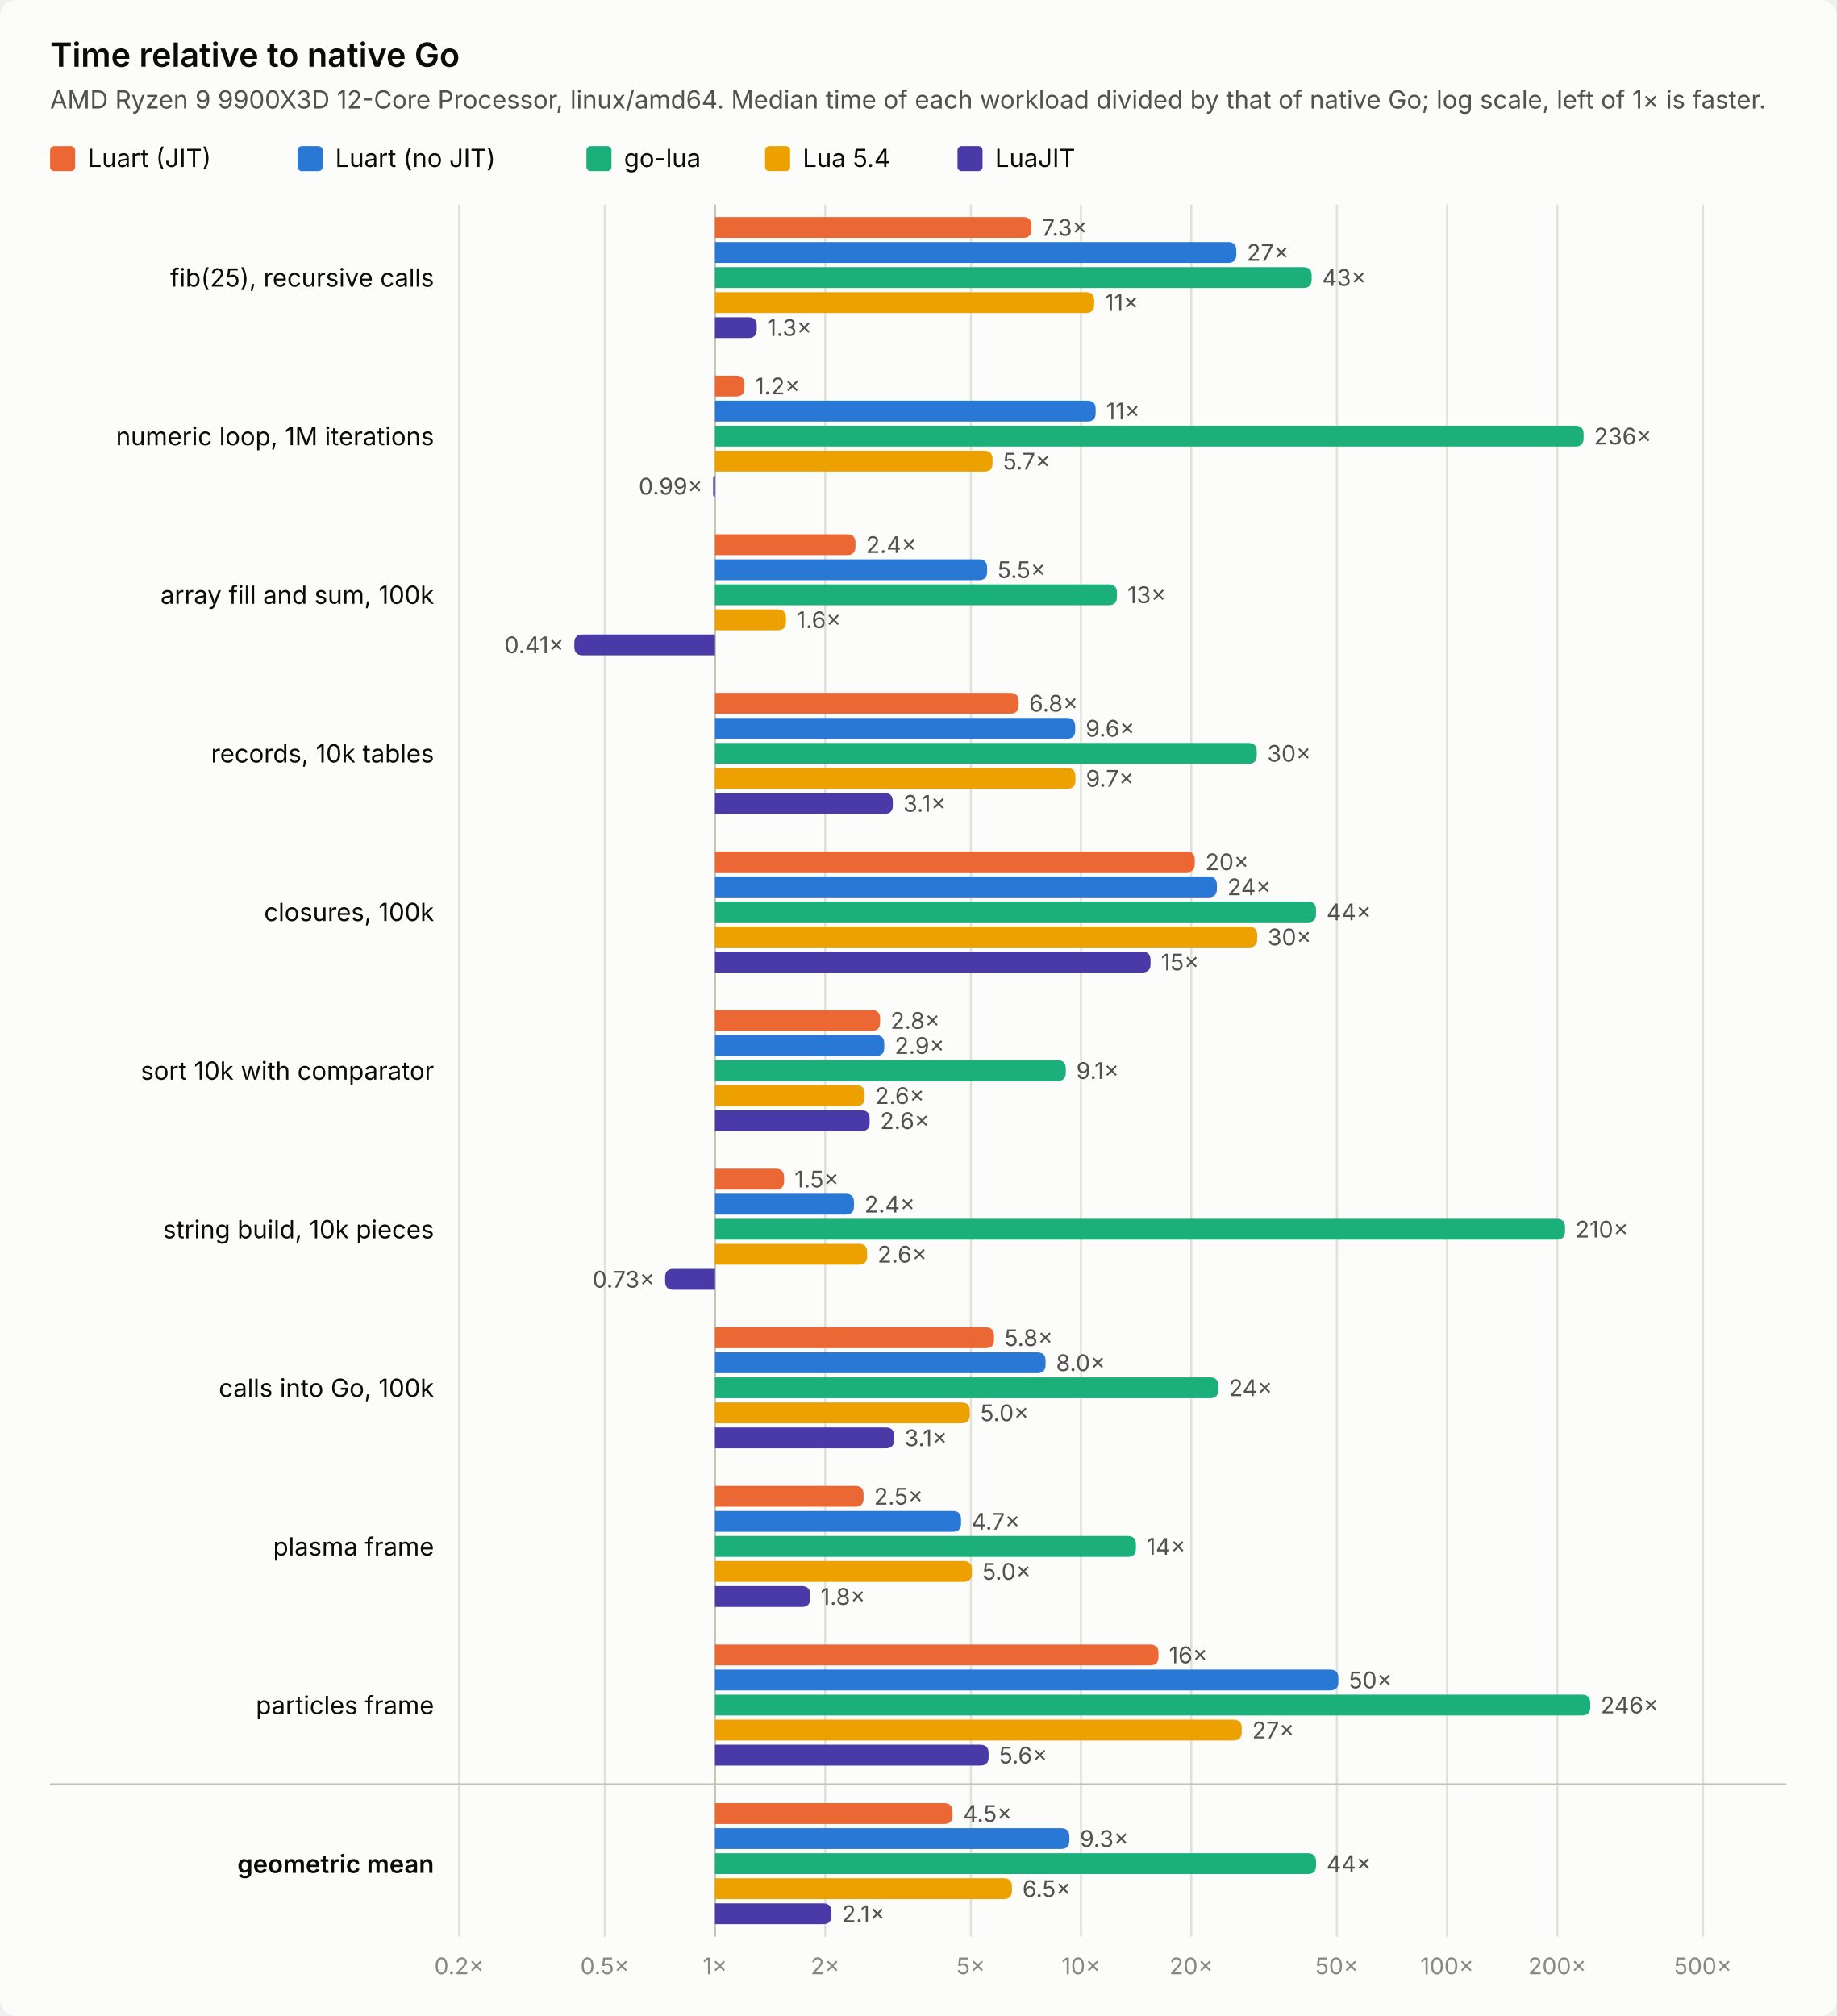
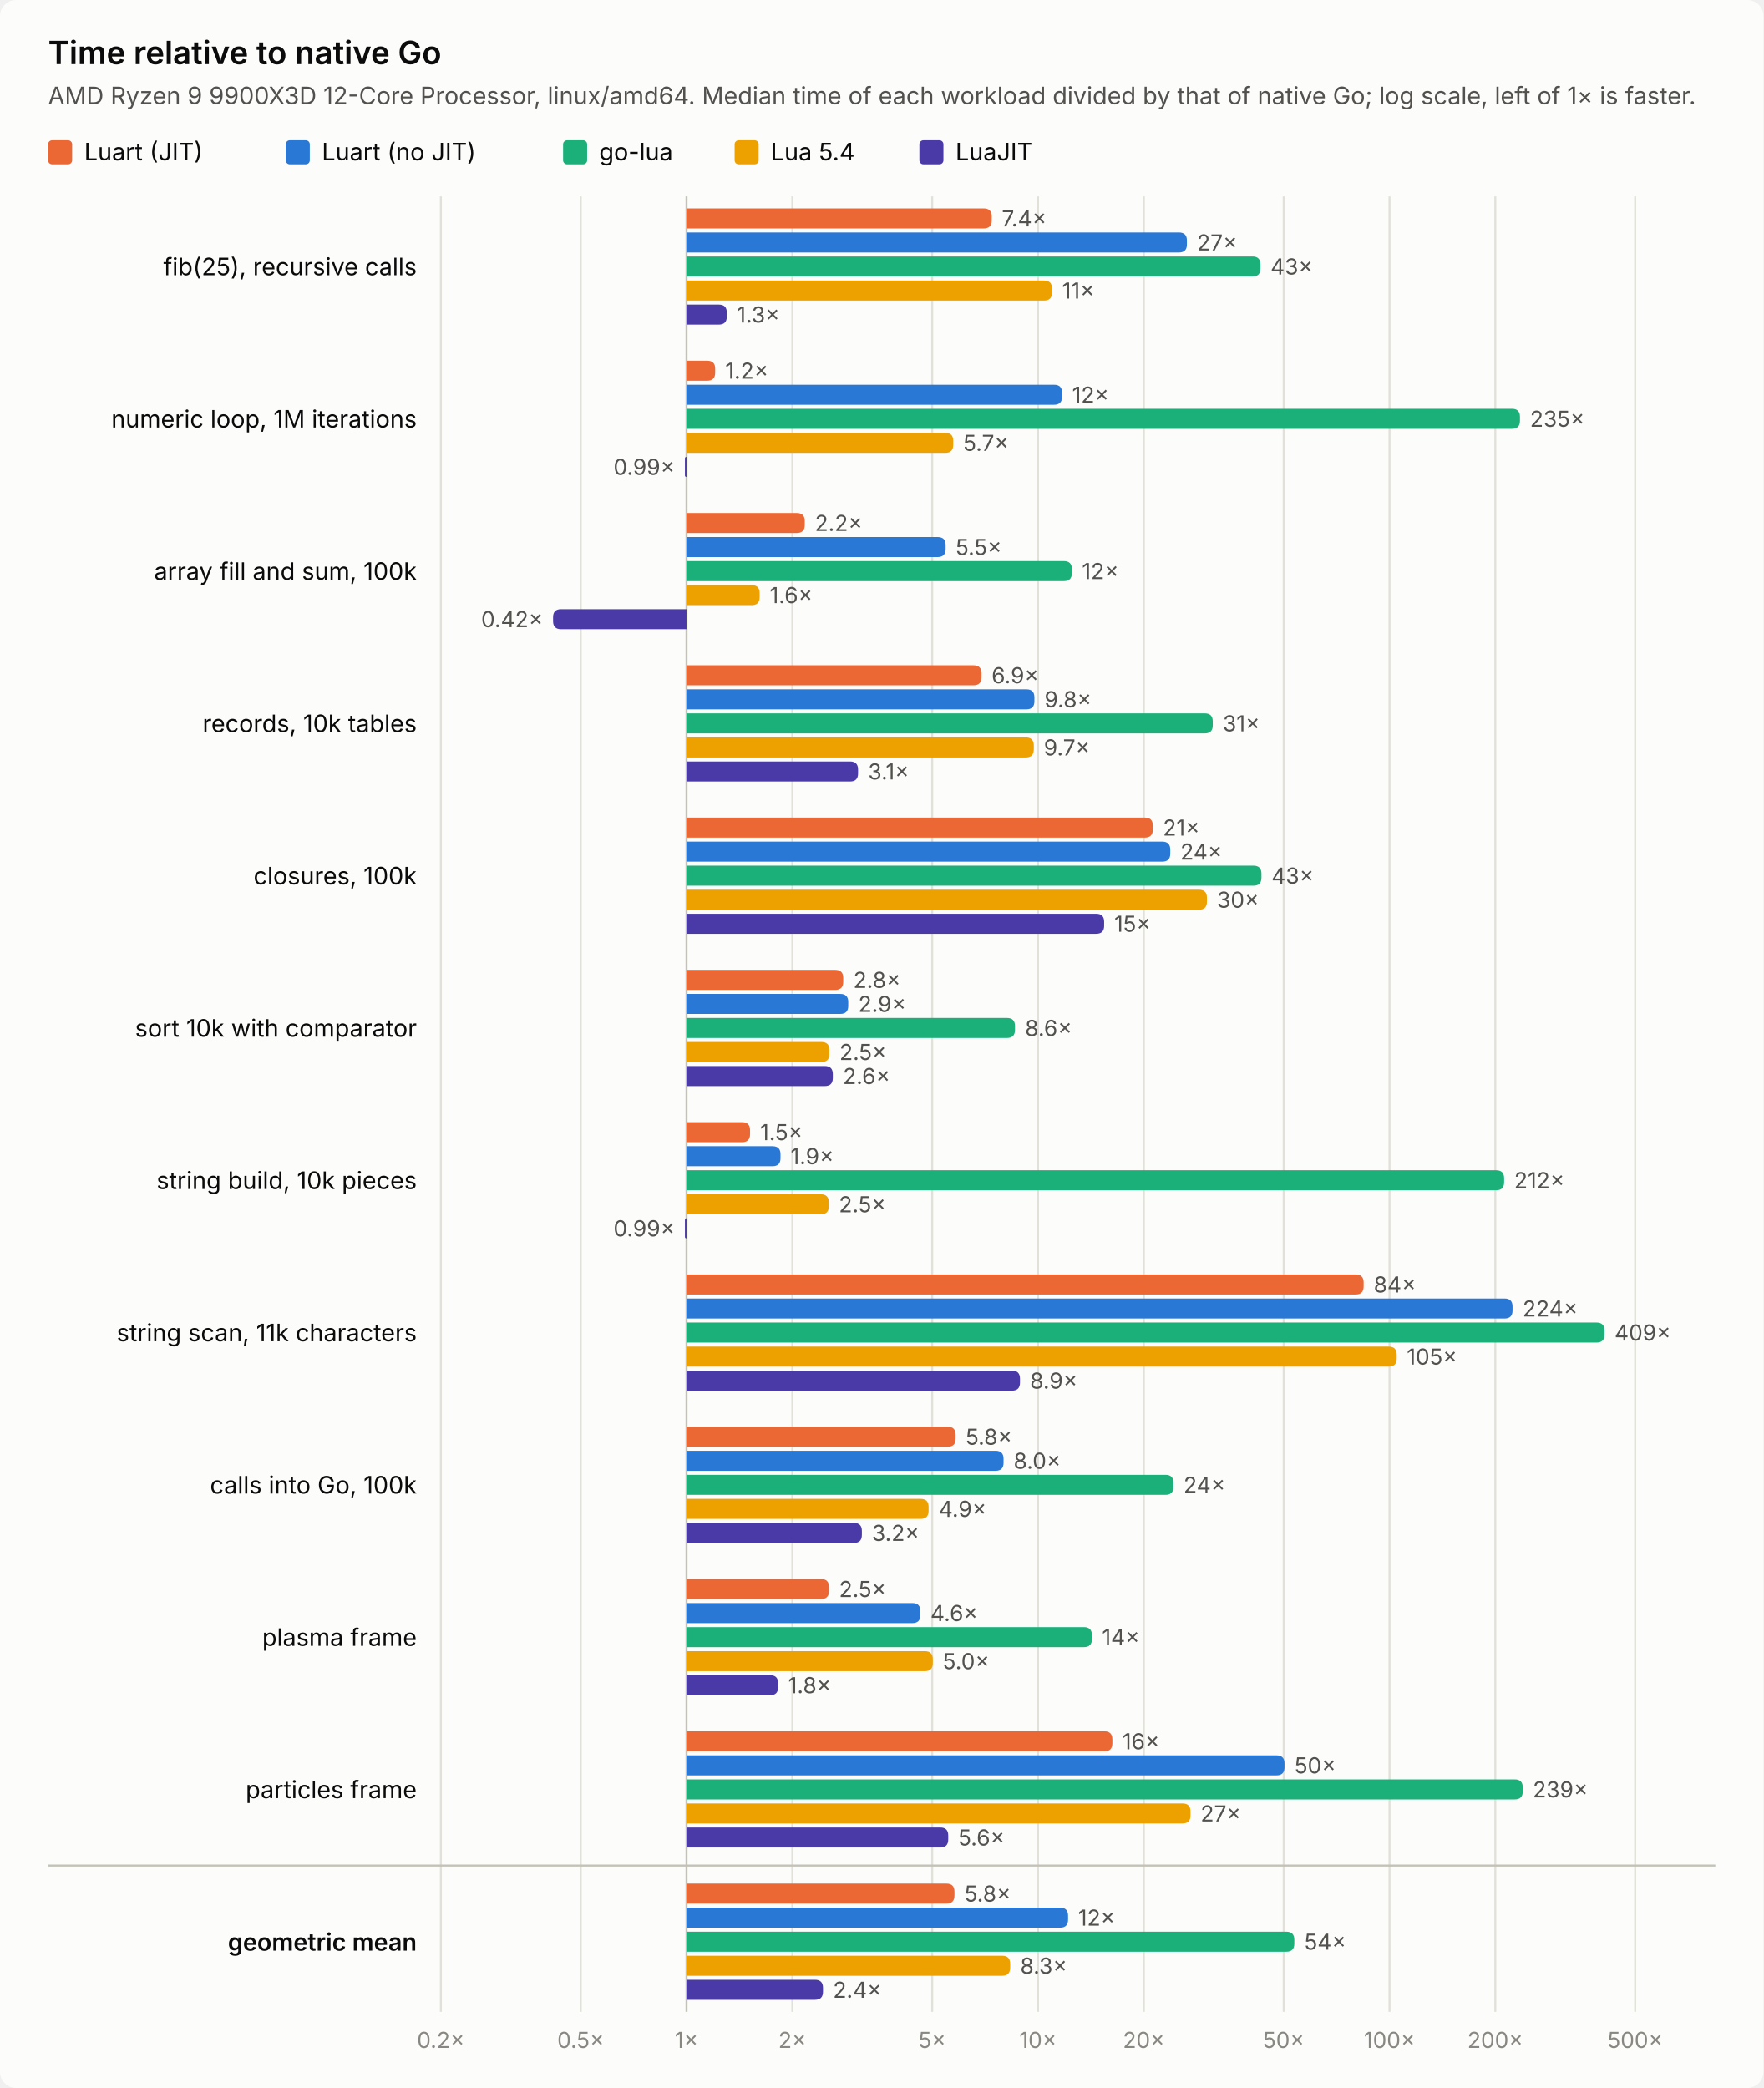
- <svg xmlns="http://www.w3.org/2000/svg" viewBox="0 0 880 966" width="880" height="966" role="img" aria-labelledby="t d">
+ <svg xmlns="http://www.w3.org/2000/svg" viewBox="0 0 880 1042" width="880" height="1042" role="img" aria-labelledby="t d">
  <style>
text { font-family: system-ui, -apple-system, "Segoe UI", sans-serif; }
.bg { fill: #fcfcfb; }
.title { fill: #0b0b0b; font-size: 16px; font-weight: 600; }
.sub { fill: #52514e; font-size: 12px; }
.label { fill: #0b0b0b; font-size: 12px; }
.mean { font-weight: 600; }
.value { fill: #52514e; font-size: 11px; font-variant-numeric: tabular-nums; }
.tick { fill: #898781; font-size: 11px; font-variant-numeric: tabular-nums; }
.grid { stroke: #e1e0d9; stroke-width: 1; }
.base { stroke: #c3c2b7; stroke-width: 1; }
.s0 { fill: #2a78d6; } .s1 { fill: #eb6834; } .s2 { fill: #1baf7a; } .s3 { fill: #eda100; } .s4 { fill: #4a3aa7; }
@media (prefers-color-scheme: dark) {
  .bg { fill: #1a1a19; }
  .title, .label { fill: #ffffff; }
  .sub, .value { fill: #c3c2b7; }
  .grid { stroke: #2c2c2a; }
  .base { stroke: #383835; }
  .s0 { fill: #3987e5; } .s1 { fill: #d95926; } .s2 { fill: #199e70; } .s3 { fill: #c98500; } .s4 { fill: #9085e9; }
}
</style>
-   <rect class="bg" width="880" height="966" rx="8" />
+   <rect class="bg" width="880" height="1042" rx="8" />
  <text class="title" x="24" y="32">Time relative to native Go</text>
  <text class="sub" x="24" y="52">AMD Ryzen 9 9900X3D 12-Core Processor, linux/amd64. Median time of each workload divided by that of native Go; log scale, left of 1× is faster.</text>
  <rect class="s1" x="24" y="70" width="12" height="12" rx="2" />
  <text class="label" x="42" y="80">Luart (JIT)</text>
  <rect class="s0" x="142.6" y="70" width="12" height="12" rx="2" />
  <text class="label" x="160.6" y="80">Luart (no JIT)</text>
  <rect class="s2" x="281" y="70" width="12" height="12" rx="2" />
  <text class="label" x="299" y="80">go-lua</text>
  <rect class="s3" x="366.6" y="70" width="12" height="12" rx="2" />
  <text class="label" x="384.6" y="80">Lua 5.4</text>
  <rect class="s4" x="458.8" y="70" width="12" height="12" rx="2" />
  <text class="label" x="476.8" y="80">LuaJIT</text>
-   <line class="grid" x1="220.0" x2="220.0" y1="98" y2="928" />
-   <text class="tick" x="220.0" y="946" text-anchor="middle">0.2×</text>
-   <line class="grid" x1="289.8" x2="289.8" y1="98" y2="928" />
-   <text class="tick" x="289.8" y="946" text-anchor="middle">0.5×</text>
-   <line class="base" x1="342.6" x2="342.6" y1="98" y2="928" />
-   <text class="tick" x="342.6" y="946" text-anchor="middle">1×</text>
-   <line class="grid" x1="395.4" x2="395.4" y1="98" y2="928" />
-   <text class="tick" x="395.4" y="946" text-anchor="middle">2×</text>
-   <line class="grid" x1="465.2" x2="465.2" y1="98" y2="928" />
-   <text class="tick" x="465.2" y="946" text-anchor="middle">5×</text>
-   <line class="grid" x1="518.0" x2="518.0" y1="98" y2="928" />
-   <text class="tick" x="518.0" y="946" text-anchor="middle">10×</text>
-   <line class="grid" x1="570.8" x2="570.8" y1="98" y2="928" />
-   <text class="tick" x="570.8" y="946" text-anchor="middle">20×</text>
-   <line class="grid" x1="640.6" x2="640.6" y1="98" y2="928" />
-   <text class="tick" x="640.6" y="946" text-anchor="middle">50×</text>
-   <line class="grid" x1="693.4" x2="693.4" y1="98" y2="928" />
-   <text class="tick" x="693.4" y="946" text-anchor="middle">100×</text>
-   <line class="grid" x1="746.2" x2="746.2" y1="98" y2="928" />
-   <text class="tick" x="746.2" y="946" text-anchor="middle">200×</text>
-   <line class="grid" x1="816.0" x2="816.0" y1="98" y2="928" />
-   <text class="tick" x="816.0" y="946" text-anchor="middle">500×</text>
+   <line class="grid" x1="220.0" x2="220.0" y1="98" y2="1004" />
+   <text class="tick" x="220.0" y="1022" text-anchor="middle">0.2×</text>
+   <line class="grid" x1="289.8" x2="289.8" y1="98" y2="1004" />
+   <text class="tick" x="289.8" y="1022" text-anchor="middle">0.5×</text>
+   <line class="base" x1="342.6" x2="342.6" y1="98" y2="1004" />
+   <text class="tick" x="342.6" y="1022" text-anchor="middle">1×</text>
+   <line class="grid" x1="395.4" x2="395.4" y1="98" y2="1004" />
+   <text class="tick" x="395.4" y="1022" text-anchor="middle">2×</text>
+   <line class="grid" x1="465.2" x2="465.2" y1="98" y2="1004" />
+   <text class="tick" x="465.2" y="1022" text-anchor="middle">5×</text>
+   <line class="grid" x1="518.0" x2="518.0" y1="98" y2="1004" />
+   <text class="tick" x="518.0" y="1022" text-anchor="middle">10×</text>
+   <line class="grid" x1="570.8" x2="570.8" y1="98" y2="1004" />
+   <text class="tick" x="570.8" y="1022" text-anchor="middle">20×</text>
+   <line class="grid" x1="640.6" x2="640.6" y1="98" y2="1004" />
+   <text class="tick" x="640.6" y="1022" text-anchor="middle">50×</text>
+   <line class="grid" x1="693.4" x2="693.4" y1="98" y2="1004" />
+   <text class="tick" x="693.4" y="1022" text-anchor="middle">100×</text>
+   <line class="grid" x1="746.2" x2="746.2" y1="98" y2="1004" />
+   <text class="tick" x="746.2" y="1022" text-anchor="middle">200×</text>
+   <line class="grid" x1="816.0" x2="816.0" y1="98" y2="1004" />
+   <text class="tick" x="816.0" y="1022" text-anchor="middle">500×</text>
  <text class="label" x="208" y="133.0" text-anchor="end" dominant-baseline="middle">fib(25), recursive calls</text>
-   <path class="s1" d="M342.6 104.0H490.2Q494.2 104.0 494.2 108.0V110.0Q494.2 114.0 490.2 114.0H342.6Z" />
-   <text class="value" x="499.2" y="109.0" text-anchor="start" dominant-baseline="middle">7.3×</text>
-   <path class="s0" d="M342.6 116.0H588.4Q592.4 116.0 592.4 120.0V122.0Q592.4 126.0 588.4 126.0H342.6Z" />
-   <text class="value" x="597.4" y="121.0" text-anchor="start" dominant-baseline="middle">27×</text>
-   <path class="s2" d="M342.6 128.0H624.5Q628.5 128.0 628.5 132.0V134.0Q628.5 138.0 624.5 138.0H342.6Z" />
-   <text class="value" x="633.5" y="133.0" text-anchor="start" dominant-baseline="middle">43×</text>
-   <path class="s3" d="M342.6 140.0H520.3Q524.3 140.0 524.3 144.0V146.0Q524.3 150.0 520.3 150.0H342.6Z" />
-   <text class="value" x="529.3" y="145.0" text-anchor="start" dominant-baseline="middle">11×</text>
-   <path class="s4" d="M342.6 152.0H358.6Q362.6 152.0 362.6 156.0V158.0Q362.6 162.0 358.6 162.0H342.6Z" />
-   <text class="value" x="367.6" y="157.0" text-anchor="start" dominant-baseline="middle">1.3×</text>
+   <path class="s1" d="M342.6 104.0H490.9Q494.9 104.0 494.9 108.0V110.0Q494.9 114.0 490.9 114.0H342.6Z" />
+   <text class="value" x="499.9" y="109.0" text-anchor="start" dominant-baseline="middle">7.4×</text>
+   <path class="s0" d="M342.6 116.0H588.3Q592.3 116.0 592.3 120.0V122.0Q592.3 126.0 588.3 126.0H342.6Z" />
+   <text class="value" x="597.3" y="121.0" text-anchor="start" dominant-baseline="middle">27×</text>
+   <path class="s2" d="M342.6 128.0H625.0Q629.0 128.0 629.0 132.0V134.0Q629.0 138.0 625.0 138.0H342.6Z" />
+   <text class="value" x="634.0" y="133.0" text-anchor="start" dominant-baseline="middle">43×</text>
+   <path class="s3" d="M342.6 140.0H521.0Q525.0 140.0 525.0 144.0V146.0Q525.0 150.0 521.0 150.0H342.6Z" />
+   <text class="value" x="530.0" y="145.0" text-anchor="start" dominant-baseline="middle">11×</text>
+   <path class="s4" d="M342.6 152.0H358.7Q362.7 152.0 362.7 156.0V158.0Q362.7 162.0 358.7 162.0H342.6Z" />
+   <text class="value" x="367.7" y="157.0" text-anchor="start" dominant-baseline="middle">1.3×</text>
  <text class="label" x="208" y="209.0" text-anchor="end" dominant-baseline="middle">numeric loop, 1M iterations</text>
-   <path class="s1" d="M342.6 180.0H352.7Q356.7 180.0 356.7 184.0V186.0Q356.7 190.0 352.7 190.0H342.6Z" />
-   <text class="value" x="361.7" y="185.0" text-anchor="start" dominant-baseline="middle">1.2×</text>
-   <path class="s0" d="M342.6 192.0H521.0Q525.0 192.0 525.0 196.0V198.0Q525.0 202.0 521.0 202.0H342.6Z" />
-   <text class="value" x="530.0" y="197.0" text-anchor="start" dominant-baseline="middle">11×</text>
-   <path class="s2" d="M342.6 204.0H754.8Q758.8 204.0 758.8 208.0V210.0Q758.8 214.0 754.8 214.0H342.6Z" />
-   <text class="value" x="763.8" y="209.0" text-anchor="start" dominant-baseline="middle">236×</text>
-   <path class="s3" d="M342.6 216.0H471.6Q475.6 216.0 475.6 220.0V222.0Q475.6 226.0 471.6 226.0H342.6Z" />
-   <text class="value" x="480.6" y="221.0" text-anchor="start" dominant-baseline="middle">5.7×</text>
-   <path class="s4" d="M342.6 228.0H342.6Q341.7 228.0 341.7 228.9V237.1Q341.7 238.0 342.6 238.0H342.6Z" />
-   <text class="value" x="336.7" y="233.0" text-anchor="end" dominant-baseline="middle">0.99×</text>
+   <path class="s1" d="M342.6 180.0H352.9Q356.9 180.0 356.9 184.0V186.0Q356.9 190.0 352.9 190.0H342.6Z" />
+   <text class="value" x="361.9" y="185.0" text-anchor="start" dominant-baseline="middle">1.2×</text>
+   <path class="s0" d="M342.6 192.0H526.0Q530.0 192.0 530.0 196.0V198.0Q530.0 202.0 526.0 202.0H342.6Z" />
+   <text class="value" x="535.0" y="197.0" text-anchor="start" dominant-baseline="middle">12×</text>
+   <path class="s2" d="M342.6 204.0H754.5Q758.5 204.0 758.5 208.0V210.0Q758.5 214.0 754.5 214.0H342.6Z" />
+   <text class="value" x="763.5" y="209.0" text-anchor="start" dominant-baseline="middle">235×</text>
+   <path class="s3" d="M342.6 216.0H471.7Q475.7 216.0 475.7 220.0V222.0Q475.7 226.0 471.7 226.0H342.6Z" />
+   <text class="value" x="480.7" y="221.0" text-anchor="start" dominant-baseline="middle">5.7×</text>
+   <path class="s4" d="M342.6 228.0H342.6Q341.8 228.0 341.8 228.8V237.2Q341.8 238.0 342.6 238.0H342.6Z" />
+   <text class="value" x="336.8" y="233.0" text-anchor="end" dominant-baseline="middle">0.99×</text>
  <text class="label" x="208" y="285.0" text-anchor="end" dominant-baseline="middle">array fill and sum, 100k</text>
-   <path class="s1" d="M342.6 256.0H405.9Q409.9 256.0 409.9 260.0V262.0Q409.9 266.0 405.9 266.0H342.6Z" />
-   <text class="value" x="414.9" y="261.0" text-anchor="start" dominant-baseline="middle">2.4×</text>
-   <path class="s0" d="M342.6 268.0H469.0Q473.0 268.0 473.0 272.0V274.0Q473.0 278.0 469.0 278.0H342.6Z" />
-   <text class="value" x="478.0" y="273.0" text-anchor="start" dominant-baseline="middle">5.5×</text>
-   <path class="s2" d="M342.6 280.0H531.2Q535.2 280.0 535.2 284.0V286.0Q535.2 290.0 531.2 290.0H342.6Z" />
-   <text class="value" x="540.2" y="285.0" text-anchor="start" dominant-baseline="middle">13×</text>
-   <path class="s3" d="M342.6 292.0H372.6Q376.6 292.0 376.6 296.0V298.0Q376.6 302.0 372.6 302.0H342.6Z" />
-   <text class="value" x="381.6" y="297.0" text-anchor="start" dominant-baseline="middle">1.6×</text>
-   <path class="s4" d="M342.6 304.0H279.2Q275.2 304.0 275.2 308.0V310.0Q275.2 314.0 279.2 314.0H342.6Z" />
-   <text class="value" x="270.2" y="309.0" text-anchor="end" dominant-baseline="middle">0.41×</text>
+   <path class="s1" d="M342.6 256.0H397.6Q401.6 256.0 401.6 260.0V262.0Q401.6 266.0 397.6 266.0H342.6Z" />
+   <text class="value" x="406.6" y="261.0" text-anchor="start" dominant-baseline="middle">2.2×</text>
+   <path class="s0" d="M342.6 268.0H467.9Q471.9 268.0 471.9 272.0V274.0Q471.9 278.0 467.9 278.0H342.6Z" />
+   <text class="value" x="476.9" y="273.0" text-anchor="start" dominant-baseline="middle">5.5×</text>
+   <path class="s2" d="M342.6 280.0H530.9Q534.9 280.0 534.9 284.0V286.0Q534.9 290.0 530.9 290.0H342.6Z" />
+   <text class="value" x="539.9" y="285.0" text-anchor="start" dominant-baseline="middle">12×</text>
+   <path class="s3" d="M342.6 292.0H375.1Q379.1 292.0 379.1 296.0V298.0Q379.1 302.0 375.1 302.0H342.6Z" />
+   <text class="value" x="384.1" y="297.0" text-anchor="start" dominant-baseline="middle">1.6×</text>
+   <path class="s4" d="M342.6 304.0H280.0Q276.0 304.0 276.0 308.0V310.0Q276.0 314.0 280.0 314.0H342.6Z" />
+   <text class="value" x="271.0" y="309.0" text-anchor="end" dominant-baseline="middle">0.42×</text>
  <text class="label" x="208" y="361.0" text-anchor="end" dominant-baseline="middle">records, 10k tables</text>
-   <path class="s1" d="M342.6 332.0H484.1Q488.1 332.0 488.1 336.0V338.0Q488.1 342.0 484.1 342.0H342.6Z" />
-   <text class="value" x="493.1" y="337.0" text-anchor="start" dominant-baseline="middle">6.8×</text>
-   <path class="s0" d="M342.6 344.0H511.2Q515.2 344.0 515.2 348.0V350.0Q515.2 354.0 511.2 354.0H342.6Z" />
-   <text class="value" x="520.2" y="349.0" text-anchor="start" dominant-baseline="middle">9.6×</text>
-   <path class="s2" d="M342.6 356.0H598.2Q602.2 356.0 602.2 360.0V362.0Q602.2 366.0 598.2 366.0H342.6Z" />
-   <text class="value" x="607.2" y="361.0" text-anchor="start" dominant-baseline="middle">30×</text>
-   <path class="s3" d="M342.6 368.0H511.3Q515.3 368.0 515.3 372.0V374.0Q515.3 378.0 511.3 378.0H342.6Z" />
-   <text class="value" x="520.3" y="373.0" text-anchor="start" dominant-baseline="middle">9.7×</text>
-   <path class="s4" d="M342.6 380.0H423.8Q427.8 380.0 427.8 384.0V386.0Q427.8 390.0 423.8 390.0H342.6Z" />
-   <text class="value" x="432.8" y="385.0" text-anchor="start" dominant-baseline="middle">3.1×</text>
+   <path class="s1" d="M342.6 332.0H485.8Q489.8 332.0 489.8 336.0V338.0Q489.8 342.0 485.8 342.0H342.6Z" />
+   <text class="value" x="494.8" y="337.0" text-anchor="start" dominant-baseline="middle">6.9×</text>
+   <path class="s0" d="M342.6 344.0H512.2Q516.2 344.0 516.2 348.0V350.0Q516.2 354.0 512.2 354.0H342.6Z" />
+   <text class="value" x="521.2" y="349.0" text-anchor="start" dominant-baseline="middle">9.8×</text>
+   <path class="s2" d="M342.6 356.0H601.2Q605.2 356.0 605.2 360.0V362.0Q605.2 366.0 601.2 366.0H342.6Z" />
+   <text class="value" x="610.2" y="361.0" text-anchor="start" dominant-baseline="middle">31×</text>
+   <path class="s3" d="M342.6 368.0H511.9Q515.9 368.0 515.9 372.0V374.0Q515.9 378.0 511.9 378.0H342.6Z" />
+   <text class="value" x="520.9" y="373.0" text-anchor="start" dominant-baseline="middle">9.7×</text>
+   <path class="s4" d="M342.6 380.0H424.2Q428.2 380.0 428.2 384.0V386.0Q428.2 390.0 424.2 390.0H342.6Z" />
+   <text class="value" x="433.2" y="385.0" text-anchor="start" dominant-baseline="middle">3.1×</text>
  <text class="label" x="208" y="437.0" text-anchor="end" dominant-baseline="middle">closures, 100k</text>
-   <path class="s1" d="M342.6 408.0H568.5Q572.5 408.0 572.5 412.0V414.0Q572.5 418.0 568.5 418.0H342.6Z" />
-   <text class="value" x="577.5" y="413.0" text-anchor="start" dominant-baseline="middle">20×</text>
-   <path class="s0" d="M342.6 420.0H579.1Q583.1 420.0 583.1 424.0V426.0Q583.1 430.0 579.1 430.0H342.6Z" />
-   <text class="value" x="588.1" y="425.0" text-anchor="start" dominant-baseline="middle">24×</text>
-   <path class="s2" d="M342.6 432.0H626.6Q630.6 432.0 630.6 436.0V438.0Q630.6 442.0 626.6 442.0H342.6Z" />
-   <text class="value" x="635.6" y="437.0" text-anchor="start" dominant-baseline="middle">44×</text>
-   <path class="s3" d="M342.6 444.0H598.4Q602.4 444.0 602.4 448.0V450.0Q602.4 454.0 598.4 454.0H342.6Z" />
-   <text class="value" x="607.4" y="449.0" text-anchor="start" dominant-baseline="middle">30×</text>
-   <path class="s4" d="M342.6 456.0H547.3Q551.3 456.0 551.3 460.0V462.0Q551.3 466.0 547.3 466.0H342.6Z" />
-   <text class="value" x="556.3" y="461.0" text-anchor="start" dominant-baseline="middle">15×</text>
+   <path class="s1" d="M342.6 408.0H571.3Q575.3 408.0 575.3 412.0V414.0Q575.3 418.0 571.3 418.0H342.6Z" />
+   <text class="value" x="580.3" y="413.0" text-anchor="start" dominant-baseline="middle">21×</text>
+   <path class="s0" d="M342.6 420.0H580.0Q584.0 420.0 584.0 424.0V426.0Q584.0 430.0 580.0 430.0H342.6Z" />
+   <text class="value" x="589.0" y="425.0" text-anchor="start" dominant-baseline="middle">24×</text>
+   <path class="s2" d="M342.6 432.0H625.5Q629.5 432.0 629.5 436.0V438.0Q629.5 442.0 625.5 442.0H342.6Z" />
+   <text class="value" x="634.5" y="437.0" text-anchor="start" dominant-baseline="middle">43×</text>
+   <path class="s3" d="M342.6 444.0H598.3Q602.3 444.0 602.3 448.0V450.0Q602.3 454.0 598.3 454.0H342.6Z" />
+   <text class="value" x="607.3" y="449.0" text-anchor="start" dominant-baseline="middle">30×</text>
+   <path class="s4" d="M342.6 456.0H547.0Q551.0 456.0 551.0 460.0V462.0Q551.0 466.0 547.0 466.0H342.6Z" />
+   <text class="value" x="556.0" y="461.0" text-anchor="start" dominant-baseline="middle">15×</text>
  <text class="label" x="208" y="513.0" text-anchor="end" dominant-baseline="middle">sort 10k with comparator</text>
-   <path class="s1" d="M342.6 484.0H417.7Q421.7 484.0 421.7 488.0V490.0Q421.7 494.0 417.7 494.0H342.6Z" />
-   <text class="value" x="426.7" y="489.0" text-anchor="start" dominant-baseline="middle">2.8×</text>
-   <path class="s0" d="M342.6 496.0H419.7Q423.7 496.0 423.7 500.0V502.0Q423.7 506.0 419.7 506.0H342.6Z" />
-   <text class="value" x="428.7" y="501.0" text-anchor="start" dominant-baseline="middle">2.9×</text>
-   <path class="s2" d="M342.6 508.0H506.7Q510.7 508.0 510.7 512.0V514.0Q510.7 518.0 506.7 518.0H342.6Z" />
-   <text class="value" x="515.7" y="513.0" text-anchor="start" dominant-baseline="middle">9.1×</text>
-   <path class="s3" d="M342.6 520.0H410.3Q414.3 520.0 414.3 524.0V526.0Q414.3 530.0 410.3 530.0H342.6Z" />
-   <text class="value" x="419.3" y="525.0" text-anchor="start" dominant-baseline="middle">2.6×</text>
-   <path class="s4" d="M342.6 532.0H412.7Q416.7 532.0 416.7 536.0V538.0Q416.7 542.0 412.7 542.0H342.6Z" />
-   <text class="value" x="421.7" y="537.0" text-anchor="start" dominant-baseline="middle">2.6×</text>
+   <path class="s1" d="M342.6 484.0H416.8Q420.8 484.0 420.8 488.0V490.0Q420.8 494.0 416.8 494.0H342.6Z" />
+   <text class="value" x="425.8" y="489.0" text-anchor="start" dominant-baseline="middle">2.8×</text>
+   <path class="s0" d="M342.6 496.0H419.3Q423.3 496.0 423.3 500.0V502.0Q423.3 506.0 419.3 506.0H342.6Z" />
+   <text class="value" x="428.3" y="501.0" text-anchor="start" dominant-baseline="middle">2.9×</text>
+   <path class="s2" d="M342.6 508.0H502.5Q506.5 508.0 506.5 512.0V514.0Q506.5 518.0 502.5 518.0H342.6Z" />
+   <text class="value" x="511.5" y="513.0" text-anchor="start" dominant-baseline="middle">8.6×</text>
+   <path class="s3" d="M342.6 520.0H409.9Q413.9 520.0 413.9 524.0V526.0Q413.9 530.0 409.9 530.0H342.6Z" />
+   <text class="value" x="418.9" y="525.0" text-anchor="start" dominant-baseline="middle">2.5×</text>
+   <path class="s4" d="M342.6 532.0H411.6Q415.6 532.0 415.6 536.0V538.0Q415.6 542.0 411.6 542.0H342.6Z" />
+   <text class="value" x="420.6" y="537.0" text-anchor="start" dominant-baseline="middle">2.6×</text>
  <text class="label" x="208" y="589.0" text-anchor="end" dominant-baseline="middle">string build, 10k pieces</text>
-   <path class="s1" d="M342.6 560.0H371.7Q375.7 560.0 375.7 564.0V566.0Q375.7 570.0 371.7 570.0H342.6Z" />
-   <text class="value" x="380.7" y="565.0" text-anchor="start" dominant-baseline="middle">1.5×</text>
-   <path class="s0" d="M342.6 572.0H405.2Q409.2 572.0 409.2 576.0V578.0Q409.2 582.0 405.2 582.0H342.6Z" />
-   <text class="value" x="414.2" y="577.0" text-anchor="start" dominant-baseline="middle">2.4×</text>
-   <path class="s2" d="M342.6 584.0H745.9Q749.9 584.0 749.9 588.0V590.0Q749.9 594.0 745.9 594.0H342.6Z" />
-   <text class="value" x="754.9" y="589.0" text-anchor="start" dominant-baseline="middle">210×</text>
-   <path class="s3" d="M342.6 596.0H411.5Q415.5 596.0 415.5 600.0V602.0Q415.5 606.0 411.5 606.0H342.6Z" />
-   <text class="value" x="420.5" y="601.0" text-anchor="start" dominant-baseline="middle">2.6×</text>
-   <path class="s4" d="M342.6 608.0H322.7Q318.7 608.0 318.7 612.0V614.0Q318.7 618.0 322.7 618.0H342.6Z" />
-   <text class="value" x="313.7" y="613.0" text-anchor="end" dominant-baseline="middle">0.73×</text>
-   <text class="label" x="208" y="665.0" text-anchor="end" dominant-baseline="middle">calls into Go, 100k</text>
-   <path class="s1" d="M342.6 636.0H472.3Q476.3 636.0 476.3 640.0V642.0Q476.3 646.0 472.3 646.0H342.6Z" />
-   <text class="value" x="481.3" y="641.0" text-anchor="start" dominant-baseline="middle">5.8×</text>
-   <path class="s0" d="M342.6 648.0H497.0Q501.0 648.0 501.0 652.0V654.0Q501.0 658.0 497.0 658.0H342.6Z" />
-   <text class="value" x="506.0" y="653.0" text-anchor="start" dominant-baseline="middle">8.0×</text>
-   <path class="s2" d="M342.6 660.0H579.8Q583.8 660.0 583.8 664.0V666.0Q583.8 670.0 579.8 670.0H342.6Z" />
-   <text class="value" x="588.8" y="665.0" text-anchor="start" dominant-baseline="middle">24×</text>
-   <path class="s3" d="M342.6 672.0H460.7Q464.7 672.0 464.7 676.0V678.0Q464.7 682.0 460.7 682.0H342.6Z" />
-   <text class="value" x="469.7" y="677.0" text-anchor="start" dominant-baseline="middle">5.0×</text>
-   <path class="s4" d="M342.6 684.0H424.4Q428.4 684.0 428.4 688.0V690.0Q428.4 694.0 424.4 694.0H342.6Z" />
-   <text class="value" x="433.4" y="689.0" text-anchor="start" dominant-baseline="middle">3.1×</text>
-   <text class="label" x="208" y="741.0" text-anchor="end" dominant-baseline="middle">plasma frame</text>
-   <path class="s1" d="M342.6 712.0H409.8Q413.8 712.0 413.8 716.0V718.0Q413.8 722.0 409.8 722.0H342.6Z" />
-   <text class="value" x="418.8" y="717.0" text-anchor="start" dominant-baseline="middle">2.5×</text>
-   <path class="s0" d="M342.6 724.0H456.5Q460.5 724.0 460.5 728.0V730.0Q460.5 734.0 456.5 734.0H342.6Z" />
-   <text class="value" x="465.5" y="729.0" text-anchor="start" dominant-baseline="middle">4.7×</text>
-   <path class="s2" d="M342.6 736.0H540.3Q544.3 736.0 544.3 740.0V742.0Q544.3 746.0 540.3 746.0H342.6Z" />
-   <text class="value" x="549.3" y="741.0" text-anchor="start" dominant-baseline="middle">14×</text>
-   <path class="s3" d="M342.6 748.0H461.7Q465.7 748.0 465.7 752.0V754.0Q465.7 758.0 461.7 758.0H342.6Z" />
-   <text class="value" x="470.7" y="753.0" text-anchor="start" dominant-baseline="middle">5.0×</text>
-   <path class="s4" d="M342.6 760.0H384.2Q388.2 760.0 388.2 764.0V766.0Q388.2 770.0 384.2 770.0H342.6Z" />
-   <text class="value" x="393.2" y="765.0" text-anchor="start" dominant-baseline="middle">1.8×</text>
-   <text class="label" x="208" y="817.0" text-anchor="end" dominant-baseline="middle">particles frame</text>
-   <path class="s1" d="M342.6 788.0H551.1Q555.1 788.0 555.1 792.0V794.0Q555.1 798.0 551.1 798.0H342.6Z" />
-   <text class="value" x="560.1" y="793.0" text-anchor="start" dominant-baseline="middle">16×</text>
-   <path class="s0" d="M342.6 800.0H637.3Q641.3 800.0 641.3 804.0V806.0Q641.3 810.0 637.3 810.0H342.6Z" />
-   <text class="value" x="646.3" y="805.0" text-anchor="start" dominant-baseline="middle">50×</text>
-   <path class="s2" d="M342.6 812.0H758.0Q762.0 812.0 762.0 816.0V818.0Q762.0 822.0 758.0 822.0H342.6Z" />
-   <text class="value" x="767.0" y="817.0" text-anchor="start" dominant-baseline="middle">246×</text>
-   <path class="s3" d="M342.6 824.0H591.0Q595.0 824.0 595.0 828.0V830.0Q595.0 834.0 591.0 834.0H342.6Z" />
-   <text class="value" x="600.0" y="829.0" text-anchor="start" dominant-baseline="middle">27×</text>
-   <path class="s4" d="M342.6 836.0H469.7Q473.7 836.0 473.7 840.0V842.0Q473.7 846.0 469.7 846.0H342.6Z" />
-   <text class="value" x="478.7" y="841.0" text-anchor="start" dominant-baseline="middle">5.6×</text>
-   <line class="base" x1="24" x2="856" y1="855.0" y2="855.0" />
-   <text class="label mean" x="208" y="893.0" text-anchor="end" dominant-baseline="middle">geometric mean</text>
-   <path class="s1" d="M342.6 864.0H452.4Q456.4 864.0 456.4 868.0V870.0Q456.4 874.0 452.4 874.0H342.6Z" />
-   <text class="value" x="461.4" y="869.0" text-anchor="start" dominant-baseline="middle">4.5×</text>
-   <path class="s0" d="M342.6 876.0H508.4Q512.4 876.0 512.4 880.0V882.0Q512.4 886.0 508.4 886.0H342.6Z" />
-   <text class="value" x="517.4" y="881.0" text-anchor="start" dominant-baseline="middle">9.3×</text>
-   <path class="s2" d="M342.6 888.0H626.6Q630.6 888.0 630.6 892.0V894.0Q630.6 898.0 626.6 898.0H342.6Z" />
-   <text class="value" x="635.6" y="893.0" text-anchor="start" dominant-baseline="middle">44×</text>
-   <path class="s3" d="M342.6 900.0H480.9Q484.9 900.0 484.9 904.0V906.0Q484.9 910.0 480.9 910.0H342.6Z" />
-   <text class="value" x="489.9" y="905.0" text-anchor="start" dominant-baseline="middle">6.5×</text>
-   <path class="s4" d="M342.6 912.0H394.4Q398.4 912.0 398.4 916.0V918.0Q398.4 922.0 394.4 922.0H342.6Z" />
-   <text class="value" x="403.4" y="917.0" text-anchor="start" dominant-baseline="middle">2.1×</text>
+   <path class="s1" d="M342.6 560.0H370.3Q374.3 560.0 374.3 564.0V566.0Q374.3 570.0 370.3 570.0H342.6Z" />
+   <text class="value" x="379.3" y="565.0" text-anchor="start" dominant-baseline="middle">1.5×</text>
+   <path class="s0" d="M342.6 572.0H385.5Q389.5 572.0 389.5 576.0V578.0Q389.5 582.0 385.5 582.0H342.6Z" />
+   <text class="value" x="394.5" y="577.0" text-anchor="start" dominant-baseline="middle">1.9×</text>
+   <path class="s2" d="M342.6 584.0H746.6Q750.6 584.0 750.6 588.0V590.0Q750.6 594.0 746.6 594.0H342.6Z" />
+   <text class="value" x="755.6" y="589.0" text-anchor="start" dominant-baseline="middle">212×</text>
+   <path class="s3" d="M342.6 596.0H409.6Q413.6 596.0 413.6 600.0V602.0Q413.6 606.0 409.6 606.0H342.6Z" />
+   <text class="value" x="418.6" y="601.0" text-anchor="start" dominant-baseline="middle">2.5×</text>
+   <path class="s4" d="M342.6 608.0H342.6Q341.8 608.0 341.8 608.8V617.2Q341.8 618.0 342.6 618.0H342.6Z" />
+   <text class="value" x="336.8" y="613.0" text-anchor="end" dominant-baseline="middle">0.99×</text>
+   <text class="label" x="208" y="665.0" text-anchor="end" dominant-baseline="middle">string scan, 11k characters</text>
+   <path class="s1" d="M342.6 636.0H676.5Q680.5 636.0 680.5 640.0V642.0Q680.5 646.0 676.5 646.0H342.6Z" />
+   <text class="value" x="685.5" y="641.0" text-anchor="start" dominant-baseline="middle">84×</text>
+   <path class="s0" d="M342.6 648.0H750.8Q754.8 648.0 754.8 652.0V654.0Q754.8 658.0 750.8 658.0H342.6Z" />
+   <text class="value" x="759.8" y="653.0" text-anchor="start" dominant-baseline="middle">224×</text>
+   <path class="s2" d="M342.6 660.0H796.7Q800.7 660.0 800.7 664.0V666.0Q800.7 670.0 796.7 670.0H342.6Z" />
+   <text class="value" x="805.7" y="665.0" text-anchor="start" dominant-baseline="middle">409×</text>
+   <path class="s3" d="M342.6 672.0H693.0Q697.0 672.0 697.0 676.0V678.0Q697.0 682.0 693.0 682.0H342.6Z" />
+   <text class="value" x="702.0" y="677.0" text-anchor="start" dominant-baseline="middle">105×</text>
+   <path class="s4" d="M342.6 684.0H505.0Q509.0 684.0 509.0 688.0V690.0Q509.0 694.0 505.0 694.0H342.6Z" />
+   <text class="value" x="514.0" y="689.0" text-anchor="start" dominant-baseline="middle">8.9×</text>
+   <text class="label" x="208" y="741.0" text-anchor="end" dominant-baseline="middle">calls into Go, 100k</text>
+   <path class="s1" d="M342.6 712.0H472.9Q476.9 712.0 476.9 716.0V718.0Q476.9 722.0 472.9 722.0H342.6Z" />
+   <text class="value" x="481.9" y="717.0" text-anchor="start" dominant-baseline="middle">5.8×</text>
+   <path class="s0" d="M342.6 724.0H496.8Q500.8 724.0 500.8 728.0V730.0Q500.8 734.0 496.8 734.0H342.6Z" />
+   <text class="value" x="505.8" y="729.0" text-anchor="start" dominant-baseline="middle">8.0×</text>
+   <path class="s2" d="M342.6 736.0H581.6Q585.6 736.0 585.6 740.0V742.0Q585.6 746.0 581.6 746.0H342.6Z" />
+   <text class="value" x="590.6" y="741.0" text-anchor="start" dominant-baseline="middle">24×</text>
+   <path class="s3" d="M342.6 748.0H459.4Q463.4 748.0 463.4 752.0V754.0Q463.4 758.0 459.4 758.0H342.6Z" />
+   <text class="value" x="468.4" y="753.0" text-anchor="start" dominant-baseline="middle">4.9×</text>
+   <path class="s4" d="M342.6 760.0H426.1Q430.1 760.0 430.1 764.0V766.0Q430.1 770.0 426.1 770.0H342.6Z" />
+   <text class="value" x="435.1" y="765.0" text-anchor="start" dominant-baseline="middle">3.2×</text>
+   <text class="label" x="208" y="817.0" text-anchor="end" dominant-baseline="middle">plasma frame</text>
+   <path class="s1" d="M342.6 788.0H409.7Q413.7 788.0 413.7 792.0V794.0Q413.7 798.0 409.7 798.0H342.6Z" />
+   <text class="value" x="418.7" y="793.0" text-anchor="start" dominant-baseline="middle">2.5×</text>
+   <path class="s0" d="M342.6 800.0H455.3Q459.3 800.0 459.3 804.0V806.0Q459.3 810.0 455.3 810.0H342.6Z" />
+   <text class="value" x="464.3" y="805.0" text-anchor="start" dominant-baseline="middle">4.6×</text>
+   <path class="s2" d="M342.6 812.0H540.9Q544.9 812.0 544.9 816.0V818.0Q544.9 822.0 540.9 822.0H342.6Z" />
+   <text class="value" x="549.9" y="817.0" text-anchor="start" dominant-baseline="middle">14×</text>
+   <path class="s3" d="M342.6 824.0H461.5Q465.5 824.0 465.5 828.0V830.0Q465.5 834.0 461.5 834.0H342.6Z" />
+   <text class="value" x="470.5" y="829.0" text-anchor="start" dominant-baseline="middle">5.0×</text>
+   <path class="s4" d="M342.6 836.0H384.3Q388.3 836.0 388.3 840.0V842.0Q388.3 846.0 384.3 846.0H342.6Z" />
+   <text class="value" x="393.3" y="841.0" text-anchor="start" dominant-baseline="middle">1.8×</text>
+   <text class="label" x="208" y="893.0" text-anchor="end" dominant-baseline="middle">particles frame</text>
+   <path class="s1" d="M342.6 864.0H551.1Q555.1 864.0 555.1 868.0V870.0Q555.1 874.0 551.1 874.0H342.6Z" />
+   <text class="value" x="560.1" y="869.0" text-anchor="start" dominant-baseline="middle">16×</text>
+   <path class="s0" d="M342.6 876.0H637.0Q641.0 876.0 641.0 880.0V882.0Q641.0 886.0 637.0 886.0H342.6Z" />
+   <text class="value" x="646.0" y="881.0" text-anchor="start" dominant-baseline="middle">50×</text>
+   <path class="s2" d="M342.6 888.0H755.9Q759.9 888.0 759.9 892.0V894.0Q759.9 898.0 755.9 898.0H342.6Z" />
+   <text class="value" x="764.9" y="893.0" text-anchor="start" dominant-baseline="middle">239×</text>
+   <path class="s3" d="M342.6 900.0H590.1Q594.1 900.0 594.1 904.0V906.0Q594.1 910.0 590.1 910.0H342.6Z" />
+   <text class="value" x="599.1" y="905.0" text-anchor="start" dominant-baseline="middle">27×</text>
+   <path class="s4" d="M342.6 912.0H469.2Q473.2 912.0 473.2 916.0V918.0Q473.2 922.0 469.2 922.0H342.6Z" />
+   <text class="value" x="478.2" y="917.0" text-anchor="start" dominant-baseline="middle">5.6×</text>
+   <line class="base" x1="24" x2="856" y1="931.0" y2="931.0" />
+   <text class="label mean" x="208" y="969.0" text-anchor="end" dominant-baseline="middle">geometric mean</text>
+   <path class="s1" d="M342.6 940.0H472.3Q476.3 940.0 476.3 944.0V946.0Q476.3 950.0 472.3 950.0H342.6Z" />
+   <text class="value" x="481.3" y="945.0" text-anchor="start" dominant-baseline="middle">5.8×</text>
+   <path class="s0" d="M342.6 952.0H529.0Q533.0 952.0 533.0 956.0V958.0Q533.0 962.0 529.0 962.0H342.6Z" />
+   <text class="value" x="538.0" y="957.0" text-anchor="start" dominant-baseline="middle">12×</text>
+   <path class="s2" d="M342.6 964.0H641.9Q645.9 964.0 645.9 968.0V970.0Q645.9 974.0 641.9 974.0H342.6Z" />
+   <text class="value" x="650.9" y="969.0" text-anchor="start" dominant-baseline="middle">54×</text>
+   <path class="s3" d="M342.6 976.0H500.1Q504.1 976.0 504.1 980.0V982.0Q504.1 986.0 500.1 986.0H342.6Z" />
+   <text class="value" x="509.1" y="981.0" text-anchor="start" dominant-baseline="middle">8.3×</text>
+   <path class="s4" d="M342.6 988.0H406.7Q410.7 988.0 410.7 992.0V994.0Q410.7 998.0 406.7 998.0H342.6Z" />
+   <text class="value" x="415.7" y="993.0" text-anchor="start" dominant-baseline="middle">2.4×</text>
</svg>
